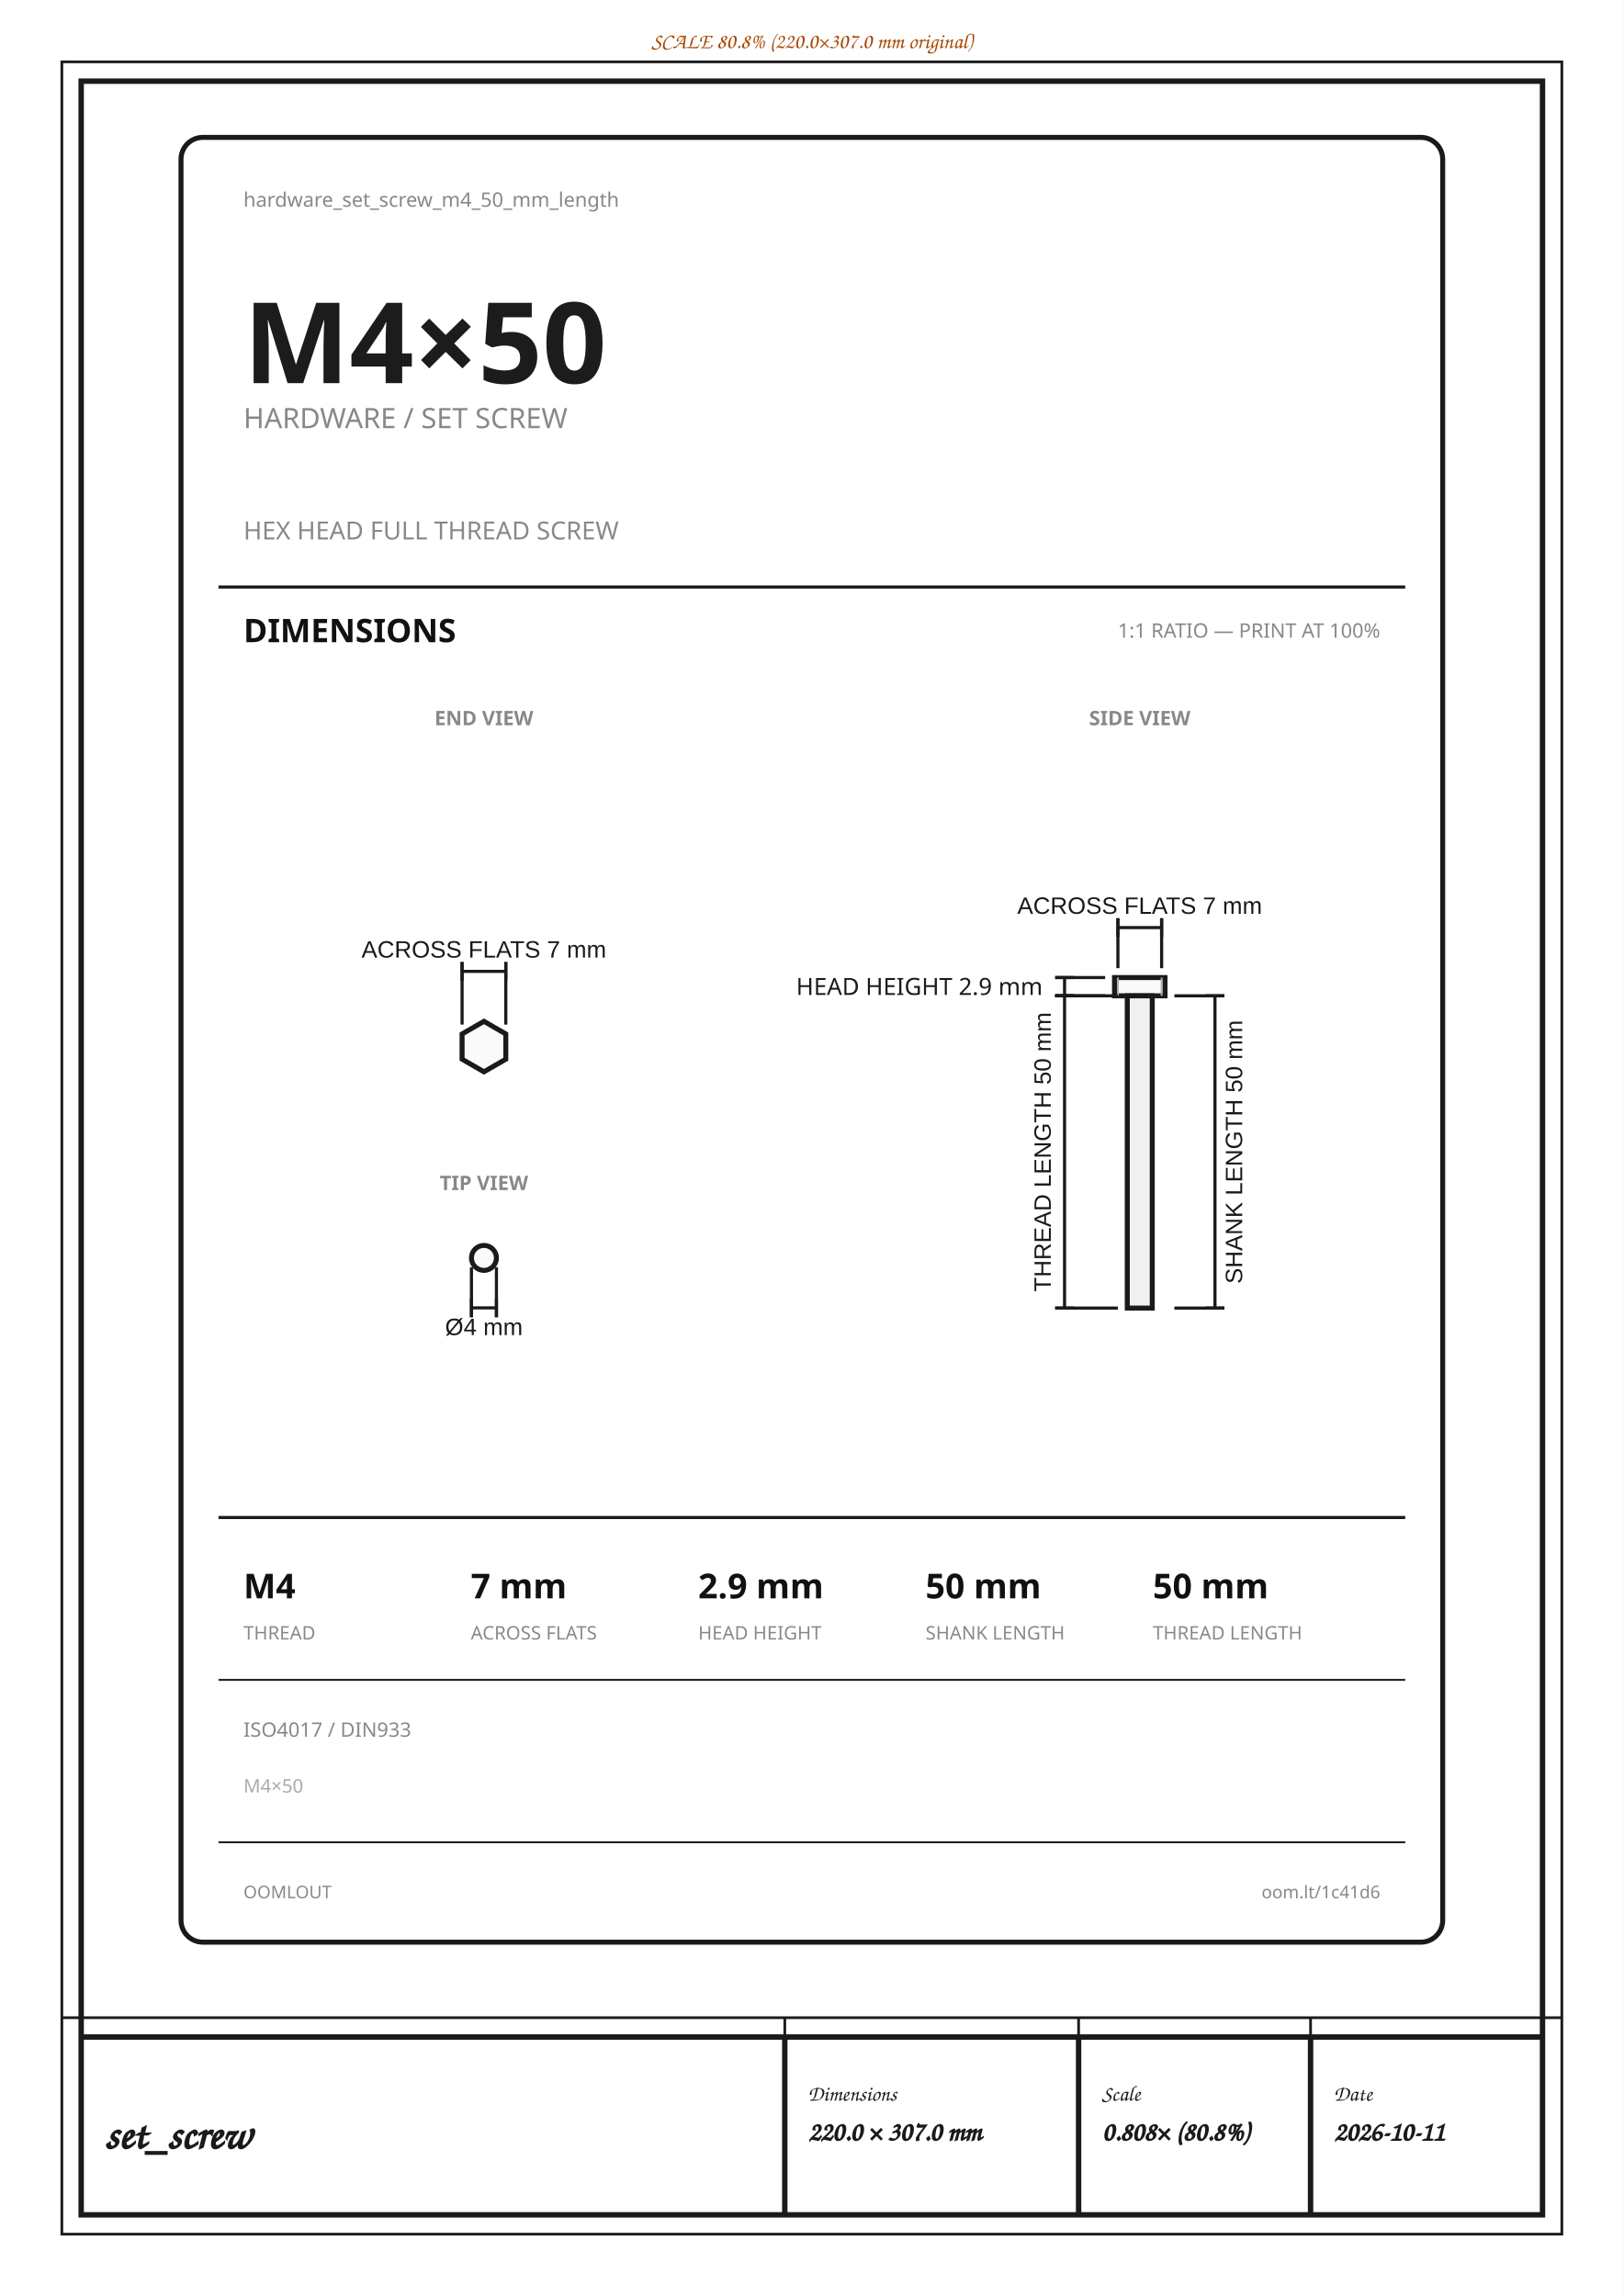
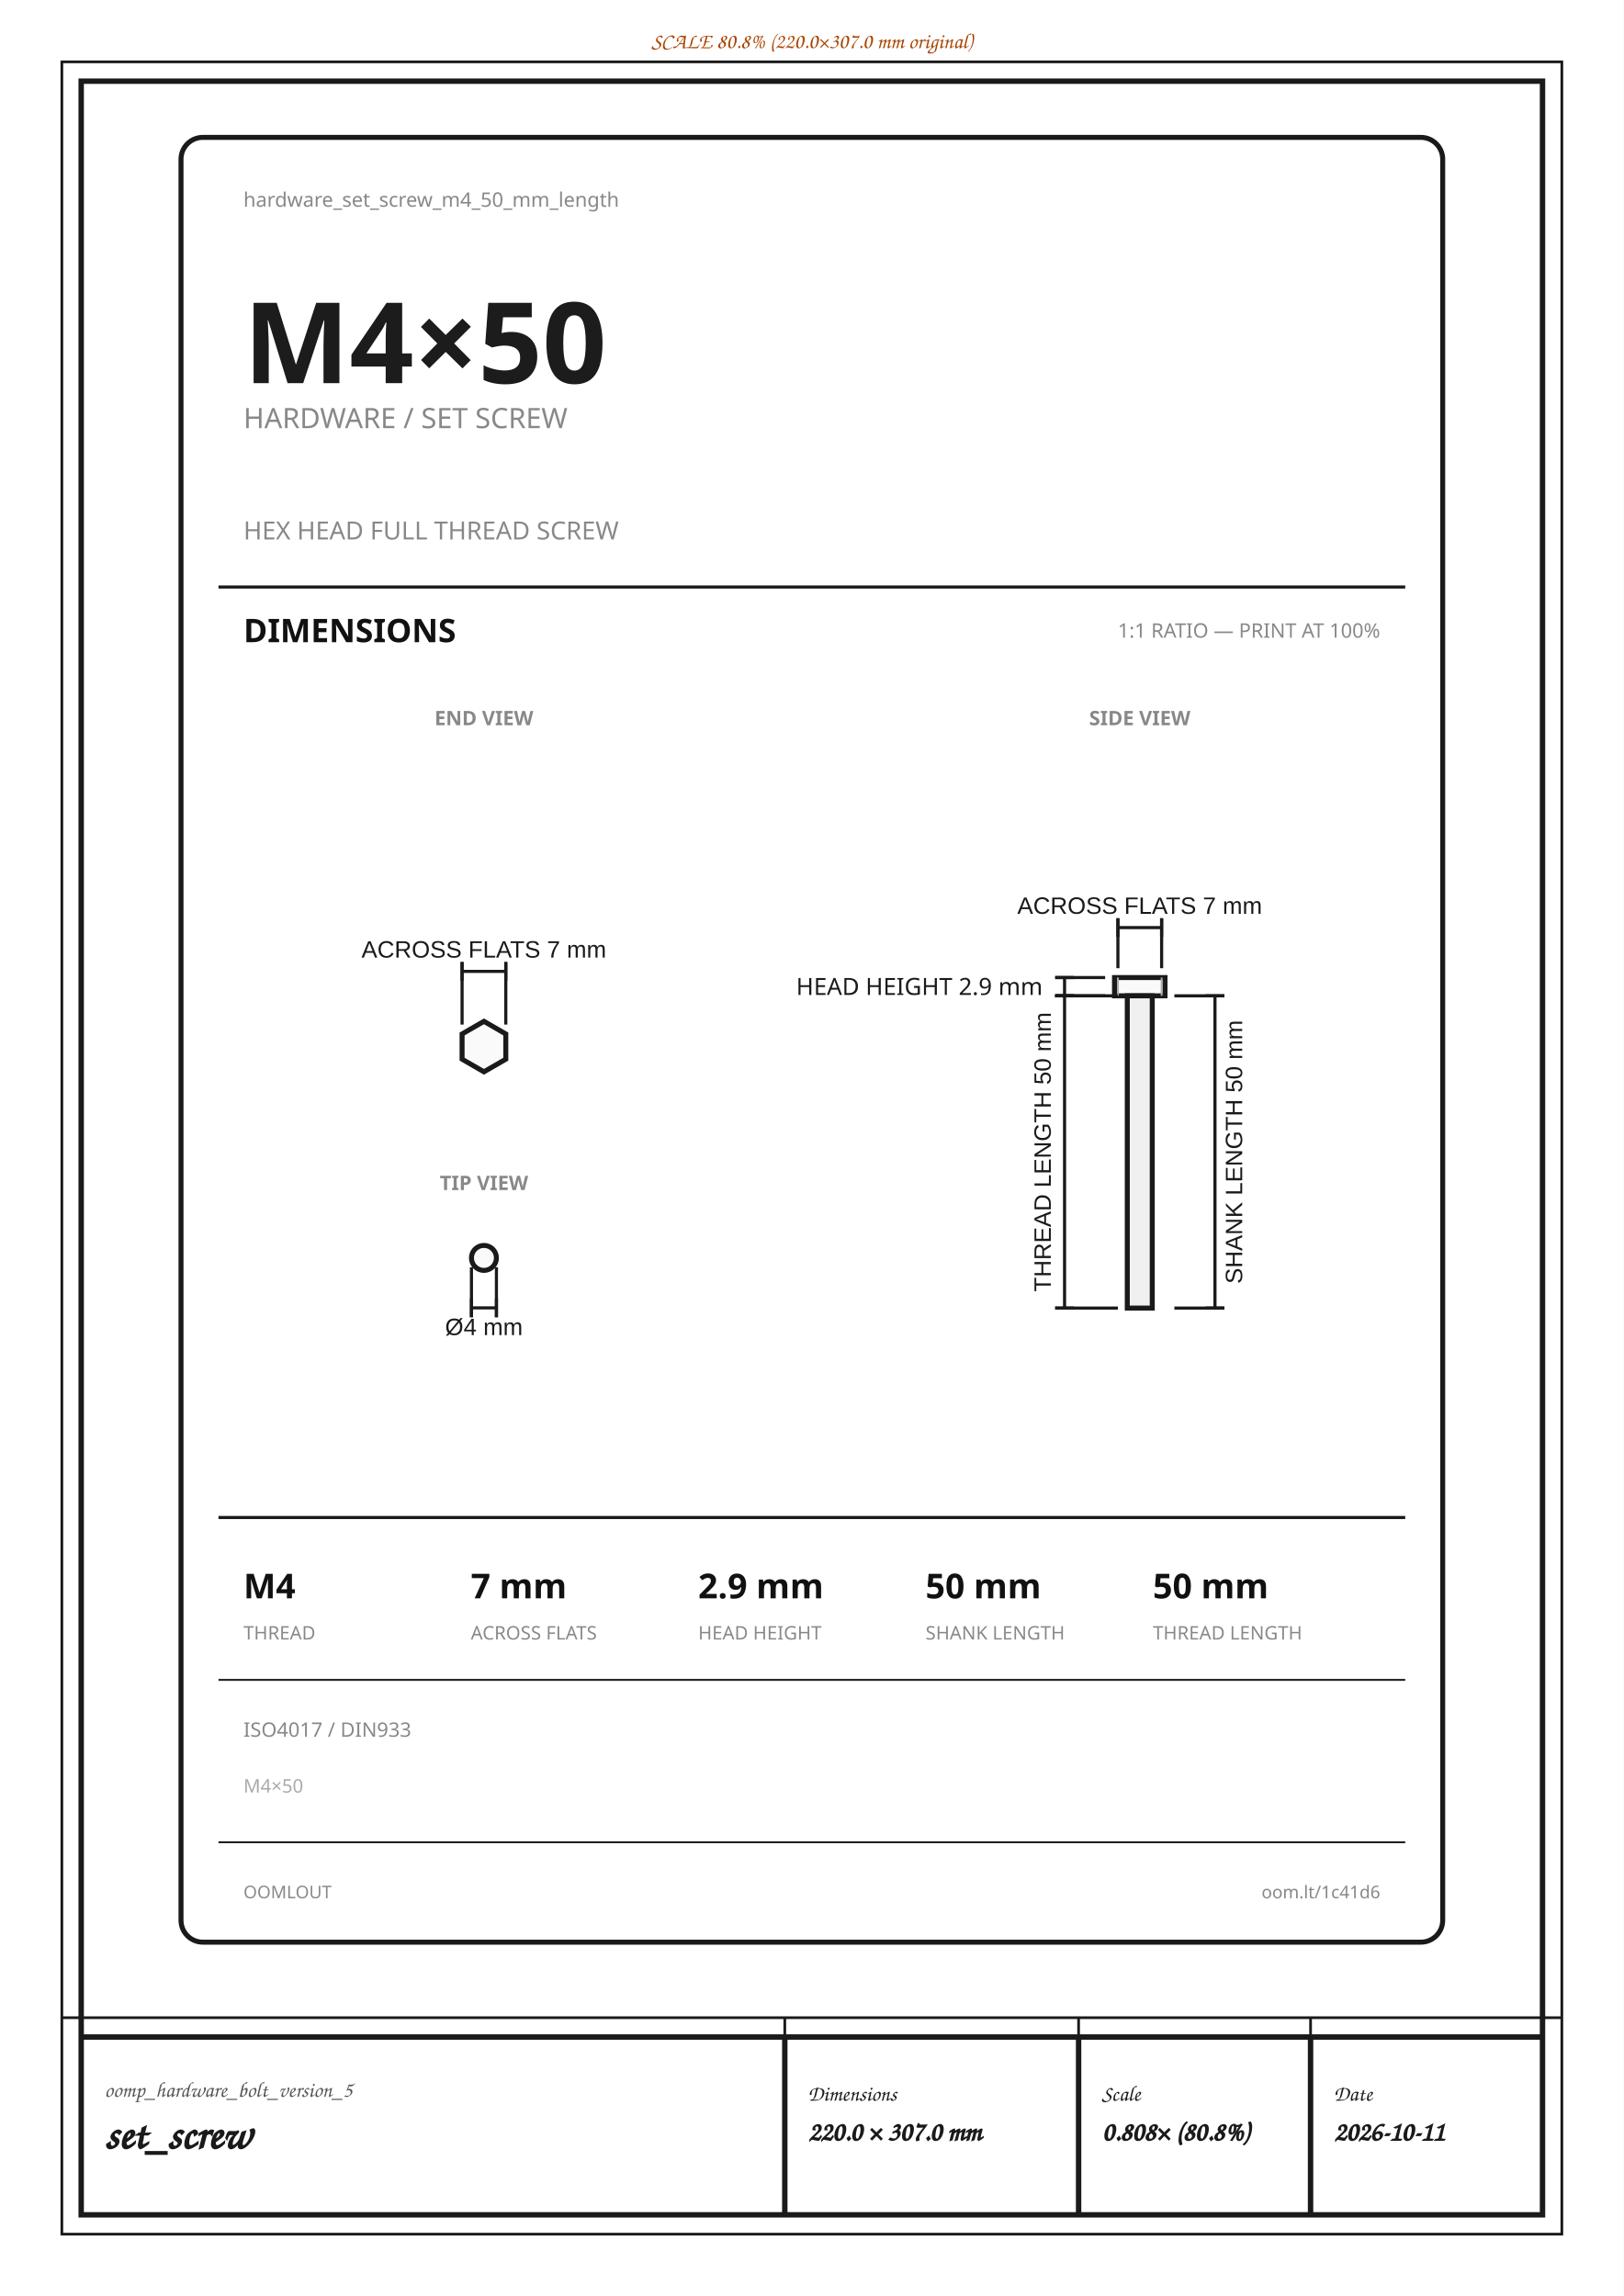
<svg xmlns="http://www.w3.org/2000/svg" width="210mm" height="297mm" viewBox="0 0 210 297">
  <rect x="0" y="0" width="210" height="297" fill="white" stroke="none" />
  <rect x="8" y="8" width="194" height="281" fill="none" stroke="#1A1A1A" stroke-width="0.35" />
  <rect x="10.5" y="10.5" width="189" height="276" fill="none" stroke="#1A1A1A" stroke-width="0.7" />
  <line x1="8" y1="261" x2="202" y2="261" stroke="#1A1A1A" stroke-width="0.35" />
  <line x1="10.5" y1="263.5" x2="199.5" y2="263.5" stroke="#1A1A1A" stroke-width="0.7" />
  <line x1="101.5" y1="261" x2="101.5" y2="286.5" stroke="#1A1A1A" stroke-width="0.35" />
  <line x1="101.5" y1="263.5" x2="101.5" y2="286.5" stroke="#1A1A1A" stroke-width="0.7" />
  <line x1="139.5" y1="261" x2="139.5" y2="286.5" stroke="#1A1A1A" stroke-width="0.35" />
  <line x1="139.5" y1="263.5" x2="139.5" y2="286.5" stroke="#1A1A1A" stroke-width="0.7" />
  <line x1="169.5" y1="261" x2="169.5" y2="286.5" stroke="#1A1A1A" stroke-width="0.35" />
  <line x1="169.5" y1="263.5" x2="169.5" y2="286.5" stroke="#1A1A1A" stroke-width="0.7" />
+   <text x="13.5" y="270.5" font-family="Swis721 Blk BT, comic sans ms" font-size="2.8" font-weight="normal" text-anchor="start" dominant-baseline="middle" fill="#555555" textLength="85" lengthAdjust="spacingAndGlyphs">oomp_hardware_bolt_version_5</text>
  <text x="13.5" y="276.5" font-family="Swis721 Blk BT, comic sans ms" font-size="5.5" font-weight="bold" text-anchor="start" dominant-baseline="middle" fill="#1A1A1A" textLength="85" lengthAdjust="spacingAndGlyphs">set_screw</text>
  <text x="104.5" y="271" font-family="Swis721 Blk BT, comic sans ms" font-size="2.8" font-weight="normal" text-anchor="start" dominant-baseline="middle" fill="#1A1A1A">Dimensions</text>
  <text x="104.5" y="276" font-family="Swis721 Blk BT, comic sans ms" font-size="3.5" font-weight="bold" text-anchor="start" dominant-baseline="middle" fill="#1A1A1A">220.0 × 307.0 mm</text>
  <text x="142.5" y="271" font-family="Swis721 Blk BT, comic sans ms" font-size="2.8" font-weight="normal" text-anchor="start" dominant-baseline="middle" fill="#1A1A1A">Scale</text>
  <text x="142.5" y="276" font-family="Swis721 Blk BT, comic sans ms" font-size="3.5" font-weight="bold" text-anchor="start" dominant-baseline="middle" fill="#1A1A1A">0.808× (80.8%)</text>
  <text x="172.5" y="271" font-family="Swis721 Blk BT, comic sans ms" font-size="2.8" font-weight="normal" text-anchor="start" dominant-baseline="middle" fill="#1A1A1A">Date</text>
  <text x="172.5" y="276" font-family="Swis721 Blk BT, comic sans ms" font-size="3.5" font-weight="bold" text-anchor="start" dominant-baseline="middle" fill="#1A1A1A">2026-10-11</text>
  <text x="105" y="5.5" font-family="Swis721 Blk BT, comic sans ms" font-size="2.8" font-weight="normal" text-anchor="middle" dominant-baseline="middle" fill="#AA4400">SCALE 80.8%  (220.0×307.0 mm original)</text>
  <g transform="translate(16.1401,10.5) scale(0.807818)">
    <rect x="5" y="5" width="210" height="297" fill="#ffffff" stroke="none" />
    <rect x="9" y="9" width="202" height="289" rx="3.5" ry="3.5" fill="none" stroke="#1A1A1A" stroke-width="0.8" />
    <text x="19" y="19" font-family="sans-serif" font-size="3.2" text-anchor="start" dominant-baseline="middle" fill="#888888">hardware_set_screw_m4_50_mm_length</text>
    <text x="19" y="42" font-family="sans-serif" font-size="18" font-weight="bold" text-anchor="start" dominant-baseline="middle" fill="#1C1C1C">M4×50</text>
    <text x="19" y="54" font-family="sans-serif" font-size="4.5" text-anchor="start" dominant-baseline="middle" fill="#888888">HARDWARE / SET SCREW</text>
    <text x="19" y="72" font-family="sans-serif" font-size="4" text-anchor="start" dominant-baseline="middle" fill="#888888">HEX HEAD FULL THREAD SCREW</text>
    <line x1="15" y1="81" x2="205" y2="81" fill="#333333" stroke="#1A1A1A" stroke-width="0.5" />
    <text x="19" y="88" font-family="sans-serif" font-size="5.2" font-weight="bold" text-anchor="start" dominant-baseline="middle" fill="#111111">DIMENSIONS</text>
    <text x="201" y="88" font-family="sans-serif" font-size="3.2" text-anchor="end" dominant-baseline="middle" fill="#888888">1:1 RATIO  —  PRINT AT 100%</text>
    <text x="57.5" y="102" font-family="sans-serif" font-size="3.2" font-weight="bold" text-anchor="middle" dominant-baseline="middle" fill="#888888">END VIEW</text>
    <text x="162.5" y="102" font-family="sans-serif" font-size="3.2" font-weight="bold" text-anchor="middle" dominant-baseline="middle" fill="#888888">SIDE VIEW</text>
    <polygon points="57.5,150.548 54,152.569 54,156.61 57.5,158.631 61,156.61 61,152.569" fill="#FAFAFA" stroke="#1A1A1A" stroke-width="0.8" />
    <line x1="54" y1="151.069" x2="54" y2="141.048" fill="#1A1A1A" stroke="#1A1A1A" stroke-width="0.5" />
    <line x1="61" y1="151.069" x2="61" y2="141.048" fill="#1A1A1A" stroke="#1A1A1A" stroke-width="0.5" />
    <line x1="54" y1="142.548" x2="61" y2="142.548" fill="#1A1A1A" stroke="#1A1A1A" stroke-width="0.5" />
    <line x1="54" y1="144.048" x2="54" y2="141.048" fill="#1A1A1A" stroke="#1A1A1A" stroke-width="0.5" />
    <line x1="61" y1="144.048" x2="61" y2="141.048" fill="#1A1A1A" stroke="#1A1A1A" stroke-width="0.5" />
    <text x="57.5" y="139.268" font-family="Arial, Helvetica, sans-serif" font-size="3.8" text-anchor="middle" dominant-baseline="middle" fill="#1A1A1A">ACROSS FLATS  7 mm</text>
    <text x="57.5" y="176.431" font-family="sans-serif" font-size="3.2" font-weight="bold" text-anchor="middle" dominant-baseline="middle" fill="#888888">TIP VIEW</text>
    <circle cx="57.5" cy="188.431" r="2" fill="#FAFAFA" stroke="#1A1A1A" stroke-width="0.8" />
    <line x1="55.5" y1="189.931" x2="55.5" y2="197.931" fill="#1A1A1A" stroke="#1A1A1A" stroke-width="0.5" />
    <line x1="59.5" y1="189.931" x2="59.5" y2="197.931" fill="#1A1A1A" stroke="#1A1A1A" stroke-width="0.5" />
    <line x1="55.5" y1="196.431" x2="59.5" y2="196.431" fill="#1A1A1A" stroke="#1A1A1A" stroke-width="0.5" />
    <line x1="55.5" y1="197.931" x2="55.5" y2="194.931" fill="#1A1A1A" stroke="#1A1A1A" stroke-width="0.5" />
    <line x1="59.5" y1="197.931" x2="59.5" y2="194.931" fill="#1A1A1A" stroke="#1A1A1A" stroke-width="0.5" />
    <text x="57.5" y="199.711" font-family="Arial, Helvetica, sans-serif" font-size="3.8" text-anchor="middle" dominant-baseline="middle" fill="#1A1A1A">Ø4 mm</text>
    <rect x="158.458" y="143.537" width="8.083" height="2.925" fill="#FAFAFA" stroke="#1A1A1A" stroke-width="0.8" />
    <line x1="159" y1="146.463" x2="159" y2="143.537" fill="#333333" stroke="#AAAAAA" stroke-width="0.3" />
    <line x1="166" y1="146.463" x2="166" y2="143.537" fill="#333333" stroke="#AAAAAA" stroke-width="0.3" />
    <rect x="160.5" y="146.463" width="4" height="50" fill="#F0F0F0" stroke="#1A1A1A" stroke-width="0.8" />
    <line x1="159" y1="142.037" x2="159" y2="134.037" fill="#1A1A1A" stroke="#1A1A1A" stroke-width="0.5" />
    <line x1="166" y1="142.037" x2="166" y2="134.037" fill="#1A1A1A" stroke="#1A1A1A" stroke-width="0.5" />
    <line x1="159" y1="135.537" x2="166" y2="135.537" fill="#1A1A1A" stroke="#1A1A1A" stroke-width="0.5" />
    <line x1="159" y1="137.037" x2="159" y2="134.037" fill="#1A1A1A" stroke="#1A1A1A" stroke-width="0.5" />
    <line x1="166" y1="137.037" x2="166" y2="134.037" fill="#1A1A1A" stroke="#1A1A1A" stroke-width="0.5" />
    <text x="162.5" y="132.257" font-family="Arial, Helvetica, sans-serif" font-size="3.8" text-anchor="middle" dominant-baseline="middle" fill="#1A1A1A">ACROSS FLATS  7 mm</text>
    <line x1="156.958" y1="146.463" x2="148.958" y2="146.463" fill="#333333" stroke="#1A1A1A" stroke-width="0.5" />
    <line x1="148.958" y1="146.463" x2="151.958" y2="146.463" fill="#333333" stroke="#1A1A1A" stroke-width="0.5" />
    <line x1="156.958" y1="143.537" x2="148.958" y2="143.537" fill="#333333" stroke="#1A1A1A" stroke-width="0.5" />
    <line x1="148.958" y1="143.537" x2="151.958" y2="143.537" fill="#333333" stroke="#1A1A1A" stroke-width="0.5" />
    <line x1="150.458" y1="146.463" x2="150.458" y2="143.537" fill="#333333" stroke="#1A1A1A" stroke-width="0.5" />
    <text x="146.958" y="145" font-family="sans-serif" font-size="3.8" text-anchor="end" dominant-baseline="middle" fill="#1A1A1A">HEAD HEIGHT  2.9 mm</text>
    <line x1="168.042" y1="196.463" x2="176.042" y2="196.463" fill="#1A1A1A" stroke="#1A1A1A" stroke-width="0.5" />
    <line x1="168.042" y1="146.463" x2="176.042" y2="146.463" fill="#1A1A1A" stroke="#1A1A1A" stroke-width="0.5" />
    <line x1="174.542" y1="196.463" x2="174.542" y2="146.463" fill="#1A1A1A" stroke="#1A1A1A" stroke-width="0.5" />
    <line x1="173.042" y1="196.463" x2="176.042" y2="196.463" fill="#1A1A1A" stroke="#1A1A1A" stroke-width="0.5" />
    <line x1="173.042" y1="146.463" x2="176.042" y2="146.463" fill="#1A1A1A" stroke="#1A1A1A" stroke-width="0.5" />
    <text x="177.821" y="171.463" font-family="Arial, Helvetica, sans-serif" font-size="3.8" text-anchor="middle" dominant-baseline="middle" fill="#1A1A1A" transform="rotate(-90.000,177.8215,171.4625)">SHANK LENGTH  50 mm</text>
    <line x1="159" y1="196.463" x2="148.958" y2="196.463" fill="#1A1A1A" stroke="#1A1A1A" stroke-width="0.5" />
    <line x1="159" y1="146.463" x2="148.958" y2="146.463" fill="#1A1A1A" stroke="#1A1A1A" stroke-width="0.5" />
    <line x1="150.458" y1="196.463" x2="150.458" y2="146.463" fill="#1A1A1A" stroke="#1A1A1A" stroke-width="0.5" />
    <line x1="148.958" y1="196.463" x2="151.958" y2="196.463" fill="#1A1A1A" stroke="#1A1A1A" stroke-width="0.5" />
    <line x1="148.958" y1="146.463" x2="151.958" y2="146.463" fill="#1A1A1A" stroke="#1A1A1A" stroke-width="0.5" />
    <text x="147.179" y="171.463" font-family="Arial, Helvetica, sans-serif" font-size="3.8" text-anchor="middle" dominant-baseline="middle" fill="#1A1A1A" transform="rotate(-90.000,147.1785,171.4625)">THREAD LENGTH  50 mm</text>
    <line x1="15" y1="230" x2="205" y2="230" fill="#333333" stroke="#1A1A1A" stroke-width="0.5" />
    <text x="19" y="241" font-family="sans-serif" font-size="5.5" font-weight="bold" text-anchor="start" dominant-baseline="middle" fill="#111111">M4</text>
    <text x="19" y="248.5" font-family="sans-serif" font-size="3" text-anchor="start" dominant-baseline="middle" fill="#888888">THREAD</text>
    <text x="55.4" y="241" font-family="sans-serif" font-size="5.5" font-weight="bold" text-anchor="start" dominant-baseline="middle" fill="#111111">7 mm</text>
    <text x="55.4" y="248.5" font-family="sans-serif" font-size="3" text-anchor="start" dominant-baseline="middle" fill="#888888">ACROSS FLATS</text>
    <text x="91.8" y="241" font-family="sans-serif" font-size="5.5" font-weight="bold" text-anchor="start" dominant-baseline="middle" fill="#111111">2.9 mm</text>
    <text x="91.8" y="248.5" font-family="sans-serif" font-size="3" text-anchor="start" dominant-baseline="middle" fill="#888888">HEAD HEIGHT</text>
    <text x="128.2" y="241" font-family="sans-serif" font-size="5.5" font-weight="bold" text-anchor="start" dominant-baseline="middle" fill="#111111">50 mm</text>
    <text x="128.2" y="248.5" font-family="sans-serif" font-size="3" text-anchor="start" dominant-baseline="middle" fill="#888888">SHANK LENGTH</text>
    <text x="164.6" y="241" font-family="sans-serif" font-size="5.5" font-weight="bold" text-anchor="start" dominant-baseline="middle" fill="#111111">50 mm</text>
    <text x="164.6" y="248.5" font-family="sans-serif" font-size="3" text-anchor="start" dominant-baseline="middle" fill="#888888">THREAD LENGTH</text>
    <line x1="15" y1="256" x2="205" y2="256" fill="#333333" stroke="#1A1A1A" stroke-width="0.3" />
    <text x="19" y="264" font-family="sans-serif" font-size="3.2" text-anchor="start" dominant-baseline="middle" fill="#888888">ISO4017 / DIN933</text>
    <text x="19" y="273" font-family="sans-serif" font-size="3" text-anchor="start" dominant-baseline="middle" fill="#aaaaaa">M4×50</text>
    <line x1="15" y1="282" x2="205" y2="282" fill="#333333" stroke="#1A1A1A" stroke-width="0.3" />
    <text x="19" y="290" font-family="sans-serif" font-size="2.8" text-anchor="start" dominant-baseline="middle" fill="#888888">OOMLOUT</text>
    <text x="201" y="290" font-family="sans-serif" font-size="2.8" text-anchor="end" dominant-baseline="middle" fill="#888888">oom.lt/1c41d6</text>
  </g>
</svg>
